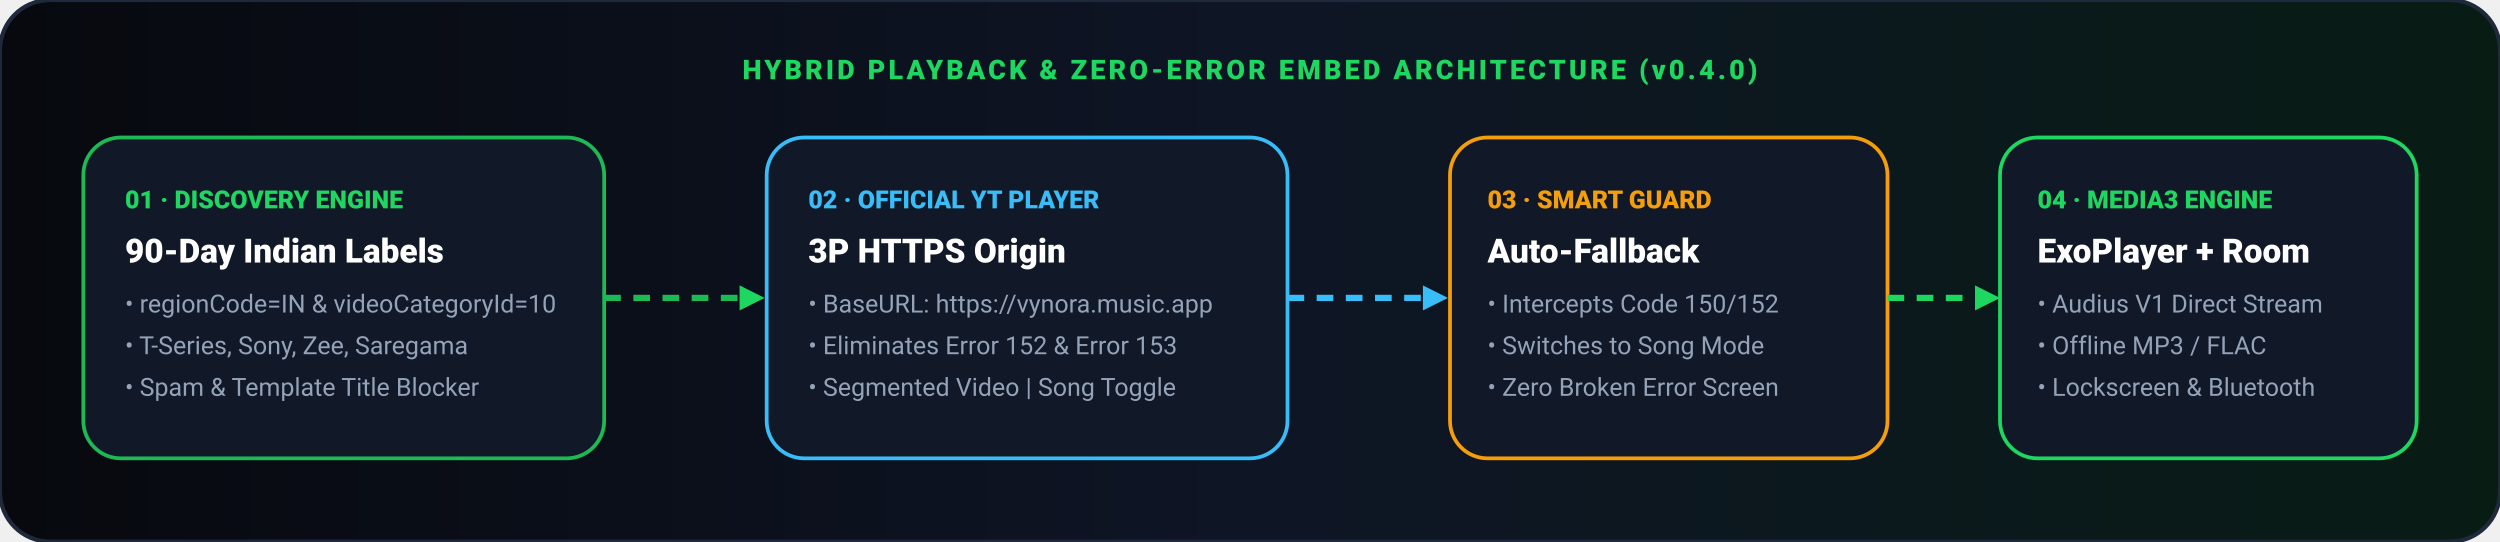
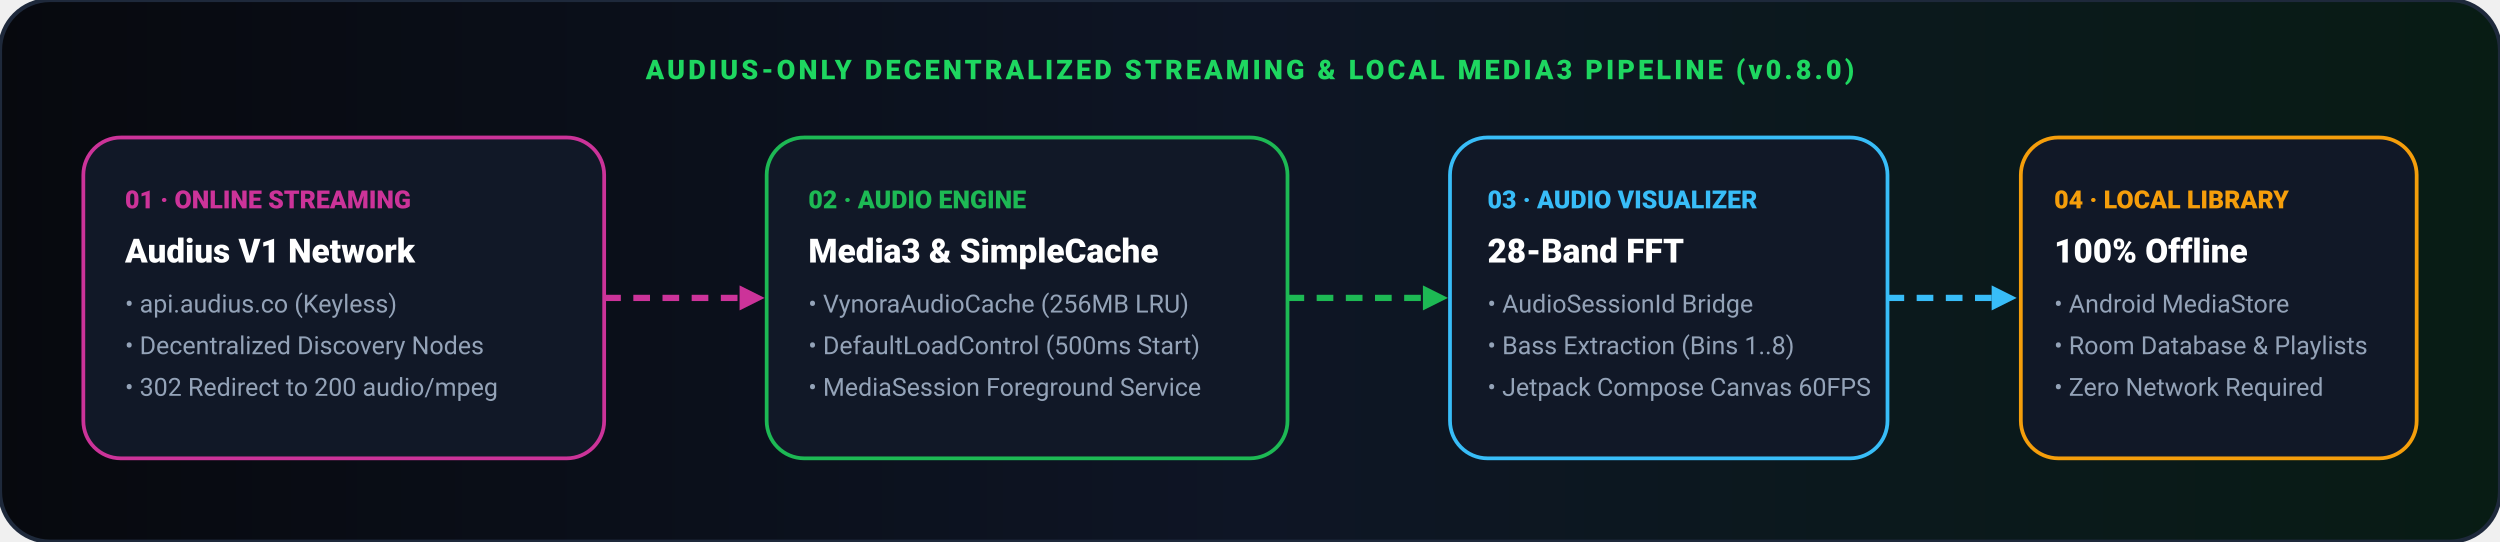
<svg xmlns="http://www.w3.org/2000/svg" viewBox="0 0 1200 260" width="100%" height="100%">
  <defs>
    <linearGradient id="archBg" x1="0%" y1="0%" x2="100%" y2="0%">
      <stop offset="0%" stop-color="#07090E" />
      <stop offset="50%" stop-color="#0E1525" />
      <stop offset="100%" stop-color="#081C14" />
    </linearGradient>
+     <linearGradient id="audiusPill" x1="0%" y1="0%" x2="100%" y2="0%">
+       <stop offset="0%" stop-color="#CC3399" />
+       <stop offset="100%" stop-color="#8833CC" />
+     </linearGradient>
  </defs>
  <rect width="1200" height="260" rx="24" fill="url(#archBg)" stroke="#1E293B" stroke-width="2" />
  <text x="600" y="38" text-anchor="middle" fill="#1ED760" font-family="system-ui, -apple-system, Segoe UI, Roboto, sans-serif" font-size="13" font-weight="800" letter-spacing="1.5">
-     HYBRID PLAYBACK &amp; ZERO-ERROR EMBED ARCHITECTURE (v0.4.0)
+     AUDIUS-ONLY DECENTRALIZED STREAMING &amp; LOCAL MEDIA3 PIPELINE (v0.8.0)
  </text>
  <g transform="translate(40, 66)" font-family="system-ui, -apple-system, Segoe UI, Roboto, sans-serif">
-     <rect width="250" height="154" rx="18" fill="#111827" stroke="#1DB954" stroke-width="1.8" />
-     <text x="20" y="34" fill="#1ED760" font-size="12" font-weight="800">01 · DISCOVERY ENGINE</text>
-     <text x="20" y="60" fill="#FFFFFF" font-size="16" font-weight="800">90-Day Indian Labels</text>
-     <text x="20" y="84" fill="#94A3B8" font-size="12">• regionCode=IN &amp; videoCategoryId=10</text>
-     <text x="20" y="104" fill="#94A3B8" font-size="12">• T-Series, Sony, Zee, Saregama</text>
-     <text x="20" y="124" fill="#94A3B8" font-size="12">• Spam &amp; Template Title Blocker</text>
+     <rect width="250" height="154" rx="18" fill="#111827" stroke="#CC3399" stroke-width="1.8" />
+     <text x="20" y="34" fill="#CC3399" font-size="12" font-weight="800">01 · ONLINE STREAMING</text>
+     <text x="20" y="60" fill="#FFFFFF" font-size="16" font-weight="800">Audius V1 Network</text>
+     <text x="20" y="84" fill="#94A3B8" font-size="12">• api.audius.co (Keyless)</text>
+     <text x="20" y="104" fill="#94A3B8" font-size="12">• Decentralized Discovery Nodes</text>
+     <text x="20" y="124" fill="#94A3B8" font-size="12">• 302 Redirect to 200 audio/mpeg</text>
  </g>
  <g transform="translate(290, 143)">
+     <line x1="0" y1="0" x2="65" y2="0" stroke="#CC3399" stroke-width="3" stroke-dasharray="8 6">
+       <animate attributeName="stroke-dashoffset" from="28" to="0" dur="1s" repeatCount="indefinite" />
+     </line>
+     <polygon points="65,-6 77,0 65,6" fill="#CC3399" />
+   </g>
+   <g transform="translate(368, 66)" font-family="system-ui, -apple-system, Segoe UI, Roboto, sans-serif">
+     <rect width="250" height="154" rx="18" fill="#111827" stroke="#1DB954" stroke-width="1.8" />
+     <text x="20" y="34" fill="#1DB954" font-size="12" font-weight="800">02 · AUDIO ENGINE</text>
+     <text x="20" y="60" fill="#FFFFFF" font-size="16" font-weight="800">Media3 &amp; SimpleCache</text>
+     <text x="20" y="84" fill="#94A3B8" font-size="12">• VynoraAudioCache (256MB LRU)</text>
+     <text x="20" y="104" fill="#94A3B8" font-size="12">• DefaultLoadControl (500ms Start)</text>
+     <text x="20" y="124" fill="#94A3B8" font-size="12">• MediaSession Foreground Service</text>
+   </g>
+   <g transform="translate(618, 143)">
    <line x1="0" y1="0" x2="65" y2="0" stroke="#1DB954" stroke-width="3" stroke-dasharray="8 6">
      <animate attributeName="stroke-dashoffset" from="28" to="0" dur="1s" repeatCount="indefinite" />
    </line>
-     <polygon points="65,-6 77,0 65,6" fill="#1ED760" />
+     <polygon points="65,-6 77,0 65,6" fill="#1DB954" />
  </g>
-   <g transform="translate(368, 66)" font-family="system-ui, -apple-system, Segoe UI, Roboto, sans-serif">
-     <rect width="250" height="154" rx="18" fill="#111827" stroke="#38BDF8" stroke-width="1.8" />
-     <text x="20" y="34" fill="#38BDF8" font-size="12" font-weight="800">02 · OFFICIAL YT PLAYER</text>
-     <text x="20" y="60" fill="#FFFFFF" font-size="16" font-weight="800">3P HTTPS Origin</text>
-     <text x="20" y="84" fill="#94A3B8" font-size="12">• BaseURL: https://vynora.music.app</text>
-     <text x="20" y="104" fill="#94A3B8" font-size="12">• Eliminates Error 152 &amp; Error 153</text>
-     <text x="20" y="124" fill="#94A3B8" font-size="12">• Segmented Video | Song Toggle</text>
+   <g transform="translate(696, 66)" font-family="system-ui, -apple-system, Segoe UI, Roboto, sans-serif">
+     <rect width="210" height="154" rx="18" fill="#111827" stroke="#38BDF8" stroke-width="1.8" />
+     <text x="18" y="34" fill="#38BDF8" font-size="12" font-weight="800">03 · AUDIO VISUALIZER</text>
+     <text x="18" y="60" fill="#FFFFFF" font-size="16" font-weight="800">28-Band FFT</text>
+     <text x="18" y="84" fill="#94A3B8" font-size="12">• AudioSessionId Bridge</text>
+     <text x="18" y="104" fill="#94A3B8" font-size="12">• Bass Extraction (Bins 1..8)</text>
+     <text x="18" y="124" fill="#94A3B8" font-size="12">• Jetpack Compose Canvas 60FPS</text>
  </g>
-   <g transform="translate(618, 143)">
-     <line x1="0" y1="0" x2="65" y2="0" stroke="#38BDF8" stroke-width="3" stroke-dasharray="8 6">
+   <g transform="translate(906, 143)">
+     <line x1="0" y1="0" x2="50" y2="0" stroke="#38BDF8" stroke-width="3" stroke-dasharray="8 6">
      <animate attributeName="stroke-dashoffset" from="28" to="0" dur="1s" repeatCount="indefinite" />
    </line>
-     <polygon points="65,-6 77,0 65,6" fill="#38BDF8" />
+     <polygon points="50,-6 62,0 50,6" fill="#38BDF8" />
  </g>
-   <g transform="translate(696, 66)" font-family="system-ui, -apple-system, Segoe UI, Roboto, sans-serif">
-     <rect width="210" height="154" rx="18" fill="#111827" stroke="#F59E0B" stroke-width="1.8" />
-     <text x="18" y="34" fill="#F59E0B" font-size="12" font-weight="800">03 · SMART GUARD</text>
-     <text x="18" y="60" fill="#FFFFFF" font-size="16" font-weight="800">Auto-Fallback</text>
-     <text x="18" y="84" fill="#94A3B8" font-size="12">• Intercepts Code 150/152</text>
-     <text x="18" y="104" fill="#94A3B8" font-size="12">• Switches to Song Mode</text>
-     <text x="18" y="124" fill="#94A3B8" font-size="12">• Zero Broken Error Screen</text>
-   </g>
-   <g transform="translate(906, 143)">
-     <line x1="0" y1="0" x2="42" y2="0" stroke="#1ED760" stroke-width="3" stroke-dasharray="8 6">
-       <animate attributeName="stroke-dashoffset" from="28" to="0" dur="1s" repeatCount="indefinite" />
-     </line>
-     <polygon points="42,-6 54,0 42,6" fill="#1ED760" />
-   </g>
-   <g transform="translate(960, 66)" font-family="system-ui, -apple-system, Segoe UI, Roboto, sans-serif">
-     <rect width="200" height="154" rx="18" fill="#111827" stroke="#1ED760" stroke-width="1.8" />
-     <text x="18" y="34" fill="#1ED760" font-size="12" font-weight="800">04 · MEDIA3 ENGINE</text>
-     <text x="18" y="60" fill="#FFFFFF" font-size="16" font-weight="800">ExoPlayer + Room</text>
-     <text x="18" y="84" fill="#94A3B8" font-size="12">• Audius V1 Direct Stream</text>
-     <text x="18" y="104" fill="#94A3B8" font-size="12">• Offline MP3 / FLAC</text>
-     <text x="18" y="124" fill="#94A3B8" font-size="12">• Lockscreen &amp; Bluetooth</text>
+   <g transform="translate(970, 66)" font-family="system-ui, -apple-system, Segoe UI, Roboto, sans-serif">
+     <rect width="190" height="154" rx="18" fill="#111827" stroke="#F59E0B" stroke-width="1.8" />
+     <text x="16" y="34" fill="#F59E0B" font-size="12" font-weight="800">04 · LOCAL LIBRARY</text>
+     <text x="16" y="60" fill="#FFFFFF" font-size="16" font-weight="800">100% Offline</text>
+     <text x="16" y="84" fill="#94A3B8" font-size="12">• Android MediaStore</text>
+     <text x="16" y="104" fill="#94A3B8" font-size="12">• Room Database &amp; Playlists</text>
+     <text x="16" y="124" fill="#94A3B8" font-size="12">• Zero Network Required</text>
  </g>
</svg>
